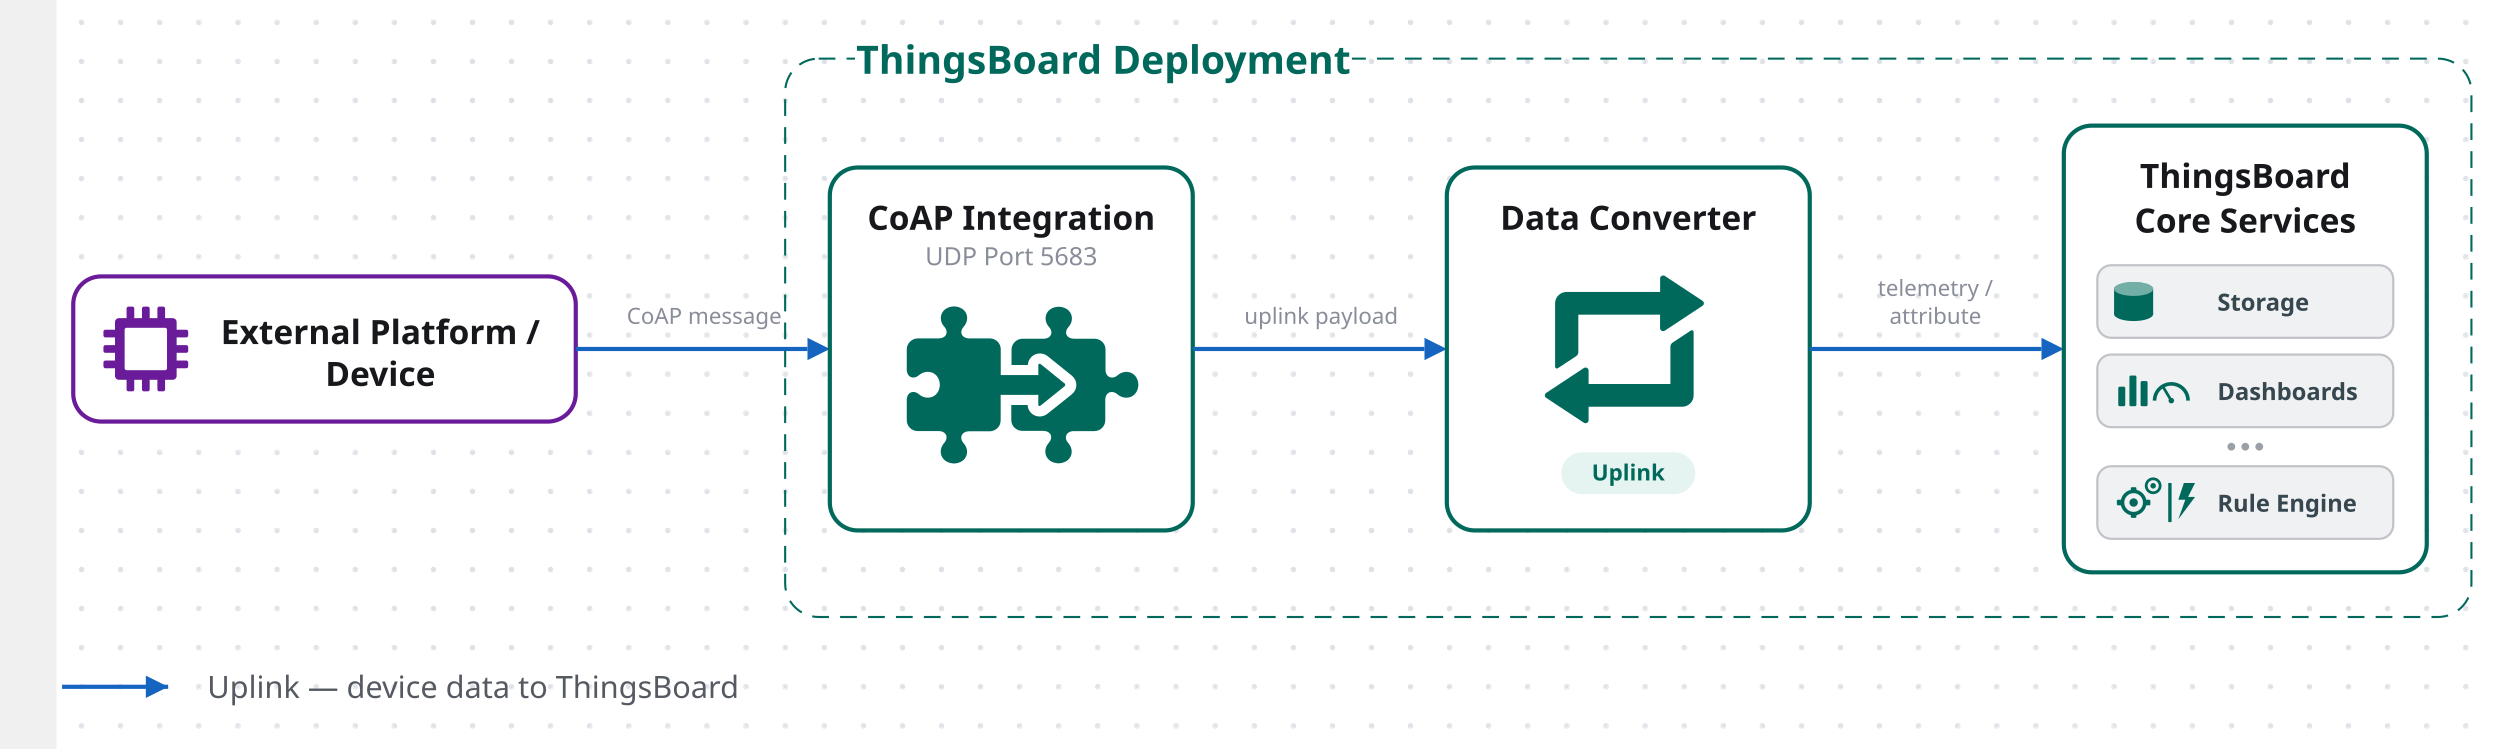
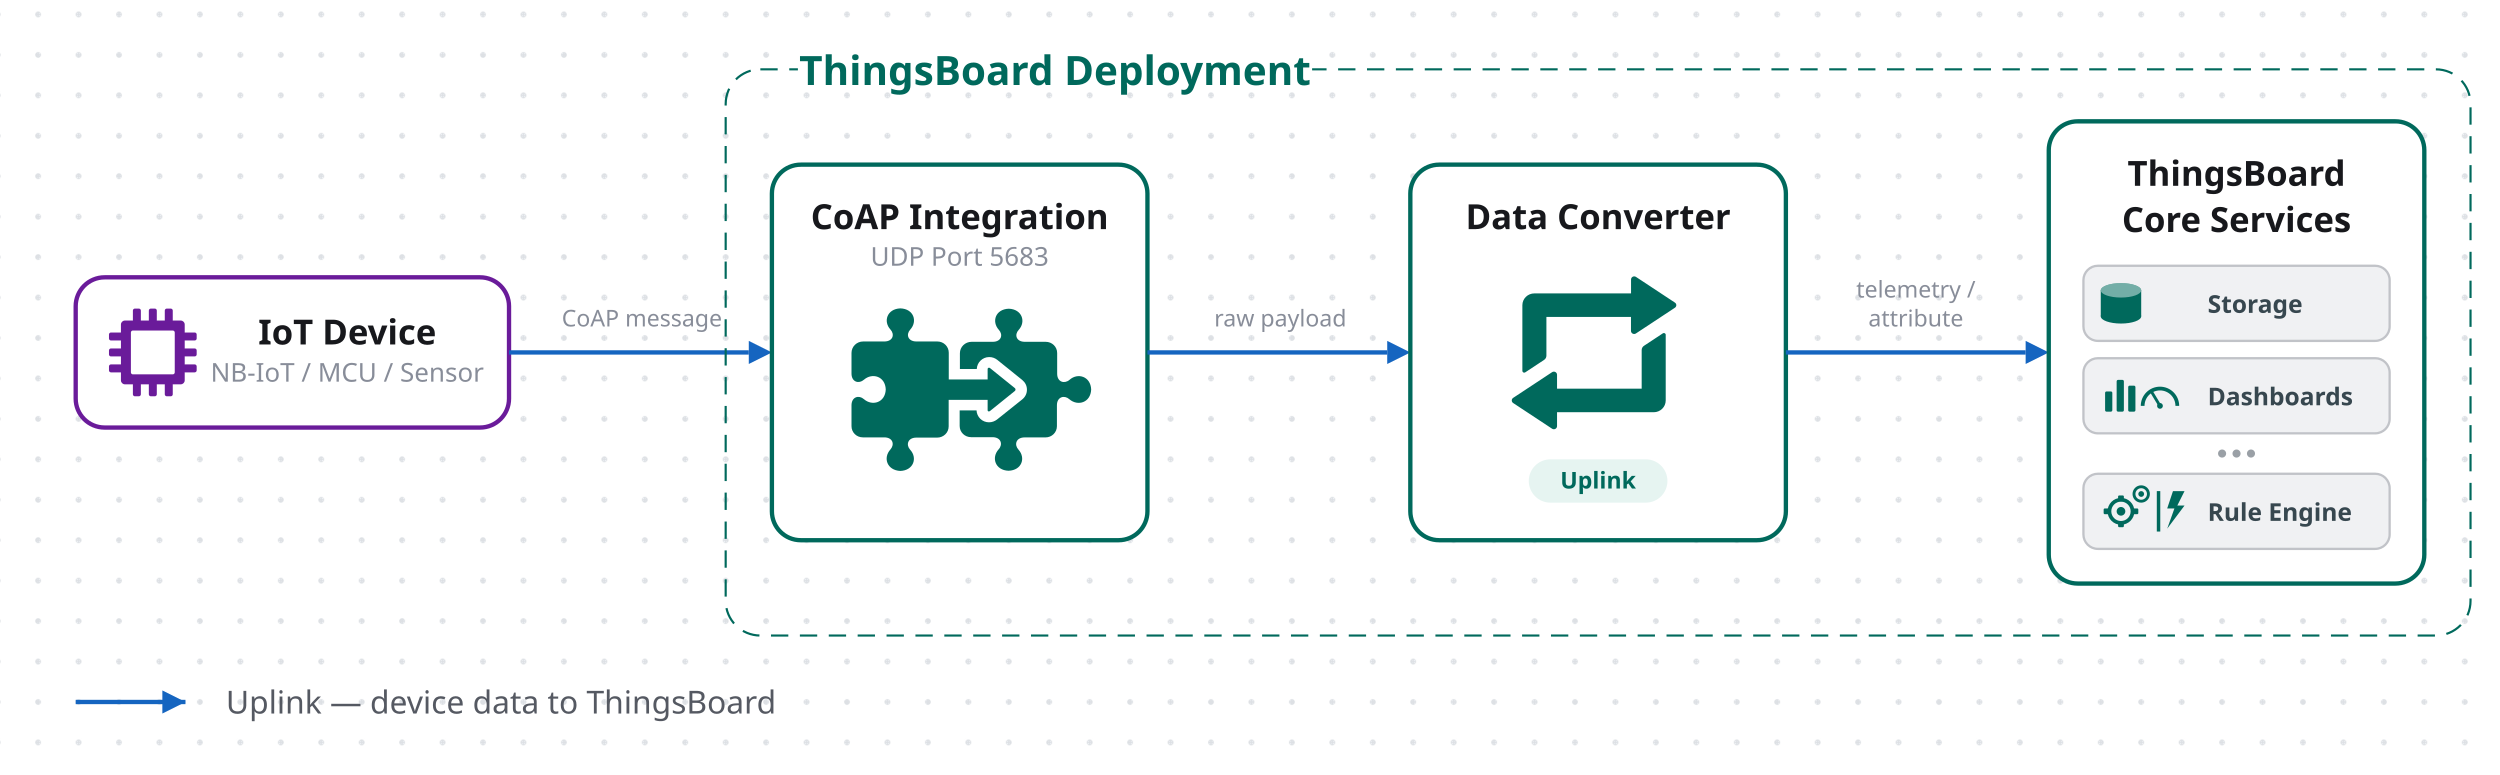
- <svg xmlns="http://www.w3.org/2000/svg" width="1400" height="419" viewBox="-45 13 885 268">
+ <svg xmlns="http://www.w3.org/2000/svg" width="1353" height="419" viewBox="-15 16 855 268">
  <defs>
    <pattern id="dots" x="0" y="0" width="14" height="14" patternUnits="userSpaceOnUse">
      <circle cx="7" cy="7" r="1" fill="#dde0e4" />
    </pattern>
    <clipPath id="clip0">
      <path fill="#fff" d="M-30 0h891v303H-30z" />
    </clipPath>
  </defs>
  <g clip-path="url(#clip0)">
    <path fill="#fff" d="M-30 0h891v303H-30z" />
    <rect x="-30" width="891" height="303" fill="url(#dots)" />
    <g transform="translate(0,33)">
-       <rect x="-24" y="79" width="180" height="52" rx="10" fill="#fff" stroke="#6a1b9a" stroke-width="1.5" />
-       <g transform="translate(-18.7,84.3) scale(0.69)" fill="#6a1b9a">
+       <rect x="6" y="79" width="150" height="52" rx="10" fill="#fff" stroke="#6a1b9a" stroke-width="1.5" />
+       <g transform="translate(12,84.3) scale(0.69)" fill="#6a1b9a">
        <rect x="14" y="14" width="32" height="32" rx="2" fill="#6a1b9a" />
        <rect x="19" y="19" width="22" height="22" rx="1" fill="#fff" />
        <rect x="20" y="8" width="4" height="7" rx="1" />
        <rect x="28" y="8" width="4" height="7" rx="1" />
        <rect x="36" y="8" width="4" height="7" rx="1" />
        <rect x="20" y="45" width="4" height="7" rx="1" />
        <rect x="28" y="45" width="4" height="7" rx="1" />
        <rect x="36" y="45" width="4" height="7" rx="1" />
        <rect x="8" y="20" width="7" height="4" rx="1" />
        <rect x="8" y="28" width="7" height="4" rx="1" />
        <rect x="8" y="36" width="7" height="4" rx="1" />
        <rect x="45" y="20" width="7" height="4" rx="1" />
        <rect x="45" y="28" width="7" height="4" rx="1" />
        <rect x="45" y="36" width="7" height="4" rx="1" />
      </g>
-       <text x="86" y="99" text-anchor="middle" font-family="system-ui,sans-serif" font-size="12" fill="#17181c" font-weight="600" dominant-baseline="middle">External Platform /</text>
-       <text x="86" y="114" text-anchor="middle" font-family="system-ui,sans-serif" font-size="12" fill="#17181c" font-weight="600" dominant-baseline="middle">Device</text>
+       <text x="100" y="98" text-anchor="middle" font-family="system-ui,sans-serif" font-size="12" fill="#17181c" font-weight="600" dominant-baseline="middle">IoT Device</text>
+       <text x="100" y="112" text-anchor="middle" font-family="system-ui,sans-serif" font-size="9" fill="#888d99" dominant-baseline="middle">NB-IoT / MCU / Sensor</text>
      <line x1="156" y1="105" x2="239" y2="105" stroke="#1565c0" stroke-width="1.5" />
      <polygon points="239,101 247,105 239,109" fill="#1565c0" />
      <text x="202" y="96" text-anchor="middle" font-family="system-ui,sans-serif" font-size="8" fill="#888d99">CoAP message</text>
-       <rect x="231" y="1" width="604" height="200" rx="12" fill="none" stroke="#00695c" stroke-width="0.75" stroke-dasharray="6,4" />
-       <rect x="256" y="-6" width="178" height="14" fill="#fff" />
-       <text x="345" y="1" text-anchor="middle" font-family="system-ui,sans-serif" font-size="14" fill="#00695c" font-weight="600" dominant-baseline="central" textLength="174" lengthAdjust="spacing">ThingsBoard Deployment</text>
+       <rect x="231" y="7" width="604" height="196" rx="12" fill="none" stroke="#00695c" stroke-width="0.75" stroke-dasharray="6,4" />
+       <rect x="256" y="0" width="178" height="14" fill="#fff" />
+       <text x="345" y="7" text-anchor="middle" font-family="system-ui,sans-serif" font-size="14" fill="#00695c" font-weight="600" dominant-baseline="central" textLength="174" lengthAdjust="spacing">ThingsBoard Deployment</text>
      <rect x="247" y="40" width="130" height="130" rx="10" fill="#fff" stroke="#00695c" stroke-width="1.5" />
      <text x="312" y="53" text-anchor="middle" font-family="system-ui,sans-serif" font-size="12" fill="#17181c" font-weight="600" dominant-baseline="hanging">CoAP Integration</text>
      <text x="312" y="68" text-anchor="middle" font-family="system-ui,sans-serif" font-size="9" fill="#888d99" dominant-baseline="hanging">UDP Port 5683</text>
      <g transform="matrix(-0.16987,0,0,-0.166552,357.5201,158.5578)" fill="#00695c">
        <path d="m 465.3,145.05 h -43.5 c -17.7,0 -21.8,-14.7 -12.6,-25.3 15.2,-17.2 7.1,-43 -20.2,-44.5 -27.3,1 -35.4,27.3 -20.2,44 9.1,10.1 5.1,25.3 -12.6,25.3 h -42.5 c -12.6,0 -23.3,10.1 -23.3,23.3 v 55.1 h -1 -78.4 v -21.8 c 0,-2 -2.5,-3 -4.6,-1.5 l -51.1,42 c -1.5,1.5 -1.5,4 0,5.6 l 51.1,42 c 2,1.5 4.6,0 4.6,-2 v -21.8 h 78.2 1 v 55.6 c 0,12.6 10.1,23.3 23.3,23.3 H 356 c 17.7,0 21.8,14.7 12.6,24.8 -15.2,17.2 -7.1,43 20.2,44 27.3,-1 35.4,-27.3 20.2,-44 -9.1,-10.1 -5.1,-24.8 12.6,-24.8 h 43 c 13.2,0 23.8,-10.6 23.8,-23.8 v -43.6 c -0.5,-17.2 -15.2,-21.2 -25.3,-12.1 -17.2,15.2 -43.5,7.1 -44.5,-20.2 1,-27.3 27.3,-35.4 44.5,-20.2 10.1,9.1 24.8,5.1 25.3,-12.1 v -44 c 0.1,-12.7 -10,-23.3 -23.1,-23.3 z" />
        <path d="m 244.7,145.45 h -43.5 c -17.7,0 -21.8,-15.2 -12.6,-25.3 15.2,-17.2 7.1,-43.5 -20.2,-44.5 -27.3,1 -35.4,26.8 -20.2,44 9.1,10.1 5.1,25.3 -12.6,25.3 H 93.1 c -13.2,0 -23.3,10.6 -23.3,23.3 v 43.5 c 0,17.7 -15.2,21.8 -25.3,12.6 -17.2,-15.2 -43.5,-7.1 -44.5,20.2 1,27.3 27.3,35.4 44,20.2 10.1,-9.1 25.3,-5.1 25.3,12.6 v 43 c 0,13.2 10.6,23.3 23.3,23.3 h 42.5 c 17.7,0 21.8,14.7 12.6,24.8 -15.2,16.7 -7.1,43 20.2,44 27.3,-1 35.4,-26.8 20.2,-44 -9.1,-10.1 -5.1,-24.8 12.6,-24.8 h 43 c 13.2,0 23.8,-10.6 23.8,-23.8 v -32.7 h -34.4 c -0.5,13.7 -11.7,24.8 -25.3,24.8 -6.1,0 -11.6,-2 -16.2,-5.6 l -51.1,-42 c -6.1,-5.1 -9.6,-12.1 -9.6,-20.2 0,-8.1 3.5,-15.2 9.6,-20.2 l 51.6,-42 c 4.6,-3.5 10.1,-5.6 16.2,-5.6 13.7,0 24.8,11.1 25.3,24.8 H 268 v -32.4 c 0,-13.2 -10.6,-23.3 -23.3,-23.3 z" />
      </g>
      <line x1="377" y1="105" x2="460" y2="105" stroke="#1565c0" stroke-width="1.5" />
      <polygon points="460,101 468,105 460,109" fill="#1565c0" />
-       <text x="423" y="96" text-anchor="middle" font-family="system-ui,sans-serif" font-size="8" fill="#888d99">uplink payload</text>
+       <text x="423" y="96" text-anchor="middle" font-family="system-ui,sans-serif" font-size="8" fill="#888d99">raw payload</text>
      <rect x="468" y="40" width="130" height="130" rx="10" fill="#fff" stroke="#00695c" stroke-width="1.5" />
      <text x="533" y="53" text-anchor="middle" font-family="system-ui,sans-serif" font-size="12" fill="#17181c" font-weight="600" dominant-baseline="hanging">Data Converter</text>
      <g transform="matrix(0.217828,0,0,0.213574,478.2844,73.1842)" fill="#00695c">
        <path d="m 373.23,68.177 -61.8,-41.6 c -3.4,-2.3 -7.9,0.1 -7.9,4.2 v 22.5 h -153.6 c -10.6,0 -19.1,8.6 -19.1,19.1 v 106.5 c 0,2.3 2.6,3.7 4.5,2.4 l 30,-20.2 c 2.3,-1.5 3.7,-4.1 3.7,-6.9 v -62.7 h 134.4 v 22.5 c 0,4.1 4.5,6.5 7.9,4.2 l 61.8,-41.6 c 3.1,-2 3.1,-6.4 0.1,-8.4 z" />
        <path d="m 354.13,117.98 -30,20.2 c -2.3,1.5 -3.7,4.1 -3.7,6.9 v 62.6 h -134.5 v -22.5 c 0,-4.1 -4.5,-6.5 -7.9,-4.2 l -61.8,41.6 c -3,2 -3,6.4 0,8.4 l 61.8,41.6 c 3.4,2.3 7.9,-0.1 7.9,-4.2 v -22.5 h 153.5 c 10.6,0.1 19.2,-8.5 19.2,-19.1 v -106.4 c 0,-2.3 -2.6,-3.7 -4.5,-2.4 z" />
      </g>
      <rect x="509" y="142" width="48" height="15" rx="7.5" fill="#e6f4f1" />
      <text x="533" y="149" text-anchor="middle" font-family="system-ui,sans-serif" font-size="8" fill="#00695c" font-weight="700" dominant-baseline="central">Uplink</text>
      <line x1="598" y1="105" x2="681" y2="105" stroke="#1565c0" stroke-width="1.5" />
      <polygon points="681,101 689,105 681,109" fill="#1565c0" />
      <text x="643" y="86" text-anchor="middle" font-family="system-ui,sans-serif" font-size="8" fill="#888d99">telemetry /</text>
      <text x="643" y="96" text-anchor="middle" font-family="system-ui,sans-serif" font-size="8" fill="#888d99">attribute</text>
      <rect x="689" y="25" width="130" height="160" rx="10" fill="#fff" stroke="#00695c" stroke-width="1.5" />
      <text x="754" y="38" text-anchor="middle" font-family="system-ui,sans-serif" font-size="12" fill="#17181c" font-weight="600" dominant-baseline="hanging">ThingsBoard</text>
      <text x="754" y="54" text-anchor="middle" font-family="system-ui,sans-serif" font-size="12" fill="#17181c" font-weight="600" dominant-baseline="hanging">Core Services</text>
      <g transform="translate(0,25)">
        <rect x="701" y="50" width="106" height="26" rx="5" fill="#f0f1f3" stroke="#c1c3c8" stroke-width=".8" />
        <g fill="#00695c" transform="translate(45,-6.5)">
          <ellipse cx="669" cy="65" rx="7" ry="2.5" fill="#00695c" />
          <rect x="662" y="65" width="14" height="9" fill="#00695c" />
          <ellipse cx="669" cy="74" rx="7" ry="2.5" fill="#00695c" />
          <ellipse cx="669" cy="65" rx="7" ry="2.5" fill="#e6f4f1" opacity=".5" />
        </g>
        <text x="744" y="63" text-anchor="start" font-family="system-ui,sans-serif" font-size="8.5" fill="#37474f" font-weight="600" dominant-baseline="central">Storage</text>
        <rect x="701" y="82" width="106" height="26" rx="5" fill="#f0f1f3" stroke="#c1c3c8" stroke-width=".8" />
        <g fill="#00695c" transform="translate(47.5,-5.5)">
          <rect x="661" y="99" width="2.5" height="7" rx=".5" />
          <rect x="665" y="95" width="2.5" height="11" rx=".5" />
          <rect x="669" y="97" width="2.5" height="9" rx=".5" />
          <path d="M674,104 a6,6 0 0,1 12,0" fill="none" stroke="#00695c" stroke-width="1.3" />
          <line x1="680" y1="104" x2="677" y2="99" stroke="#00695c" stroke-width="1" stroke-linecap="round" />
          <circle cx="680" cy="104" r="1" fill="#00695c" />
        </g>
        <text x="744" y="95" text-anchor="start" font-family="system-ui,sans-serif" font-size="8.5" fill="#37474f" font-weight="600" dominant-baseline="central">Dashboards</text>
        <circle cx="749" cy="115" r="1.4" fill="#9aa0a6" />
        <circle cx="754" cy="115" r="1.4" fill="#9aa0a6" />
        <circle cx="759" cy="115" r="1.4" fill="#9aa0a6" />
        <rect x="701" y="122" width="106" height="26" rx="5" fill="#f0f1f3" stroke="#c1c3c8" stroke-width=".8" />
        <g fill="#00695c" transform="translate(49,0)">
          <circle cx="665" cy="135" r="4" fill="none" stroke="#00695c" stroke-width="1.3" />
          <circle cx="665" cy="135" r="1.5" fill="#00695c" />
          <rect x="664" y="129.5" width="2" height="2" rx=".4" />
          <rect x="664" y="138.5" width="2" height="2" rx=".4" />
          <rect x="659" y="134" width="2" height="2" rx=".4" />
          <rect x="669" y="134" width="2" height="2" rx=".4" />
          <circle cx="672" cy="129" r="2.5" fill="none" stroke="#00695c" stroke-width="1" />
          <circle cx="672" cy="129" r="1" fill="#00695c" />
          <line x1="678" y1="128" x2="678" y2="142" stroke="#00695c" stroke-width="1.2" />
          <polygon points="683,128 681,134 683.5,134 681,141 687,133 684.5,133 687,128" fill="#00695c" />
        </g>
        <text x="744" y="135" text-anchor="start" font-family="system-ui,sans-serif" font-size="8.5" fill="#37474f" font-weight="600" dominant-baseline="central">Rule Engine</text>
      </g>
-       <line x1="-28" y1="226" x2="10" y2="226" stroke="#1565c0" stroke-width="1.5" />
-       <polygon points="2,222 10,226 2,230" fill="#1565c0" />
-       <text x="24" y="230" font-family="system-ui,sans-serif" font-size="11" fill="#555962">Uplink — device data to ThingsBoard</text>
+       <line x1="6" y1="226" x2="44" y2="226" stroke="#1565c0" stroke-width="1.5" />
+       <polygon points="36,222 44,226 36,230" fill="#1565c0" />
+       <text x="58" y="230" font-family="system-ui,sans-serif" font-size="11" fill="#555962">Uplink — device data to ThingsBoard</text>
    </g>
  </g>
</svg>
